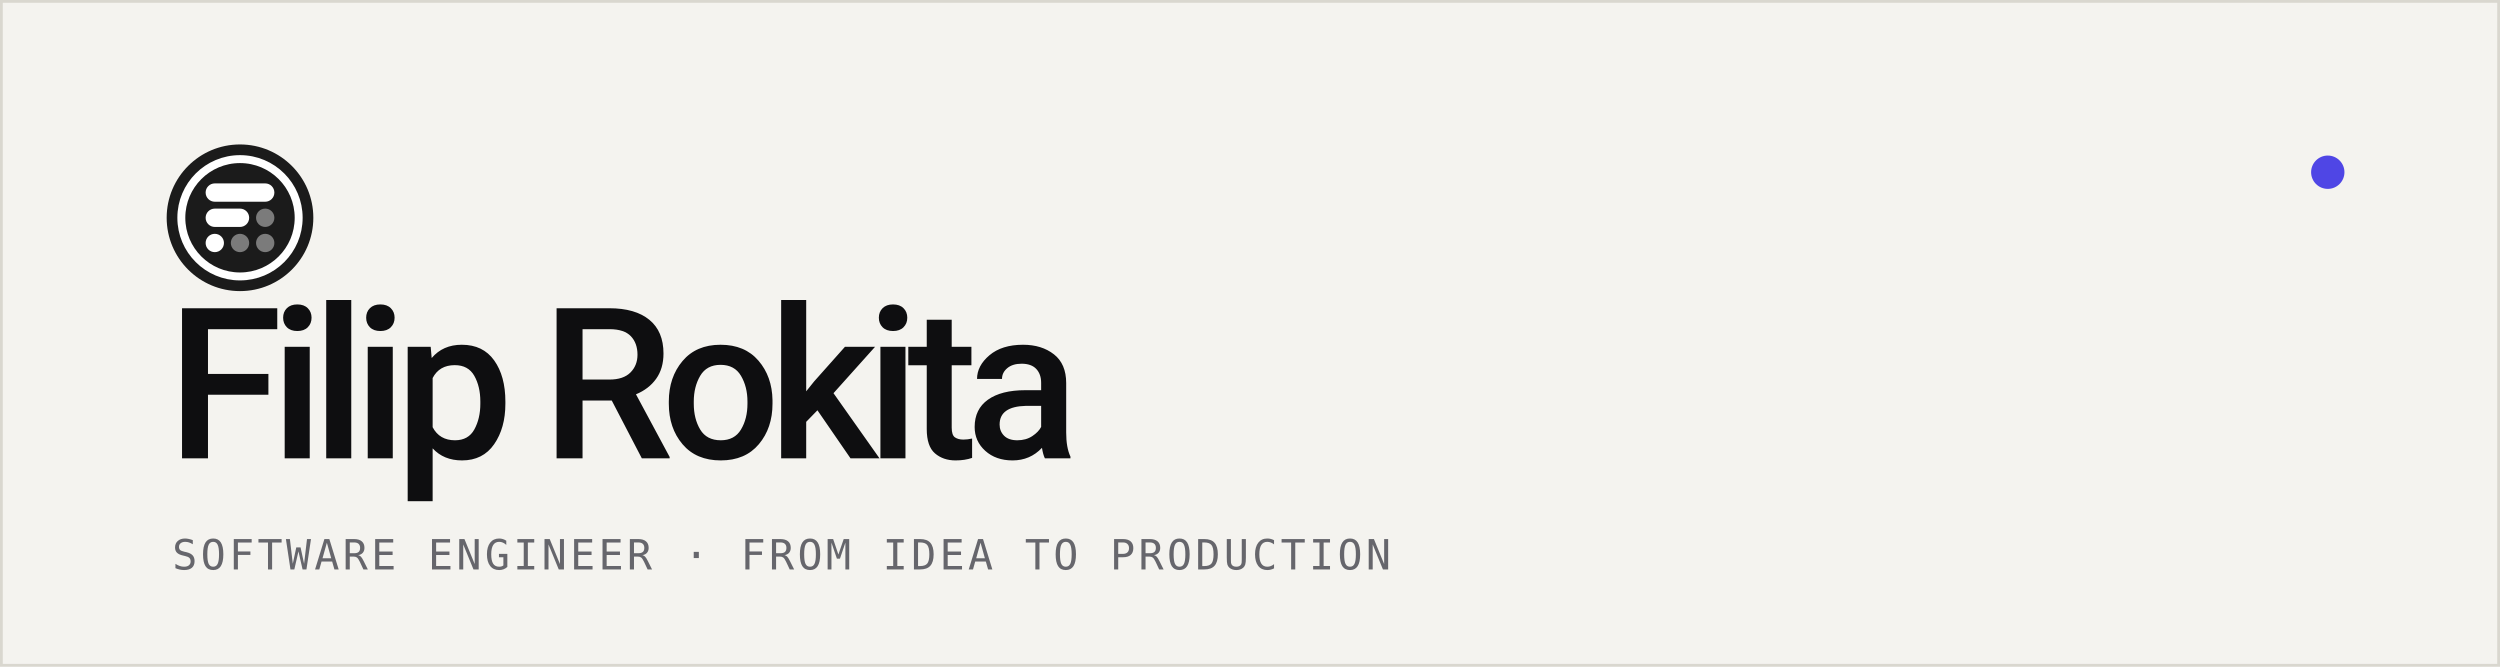
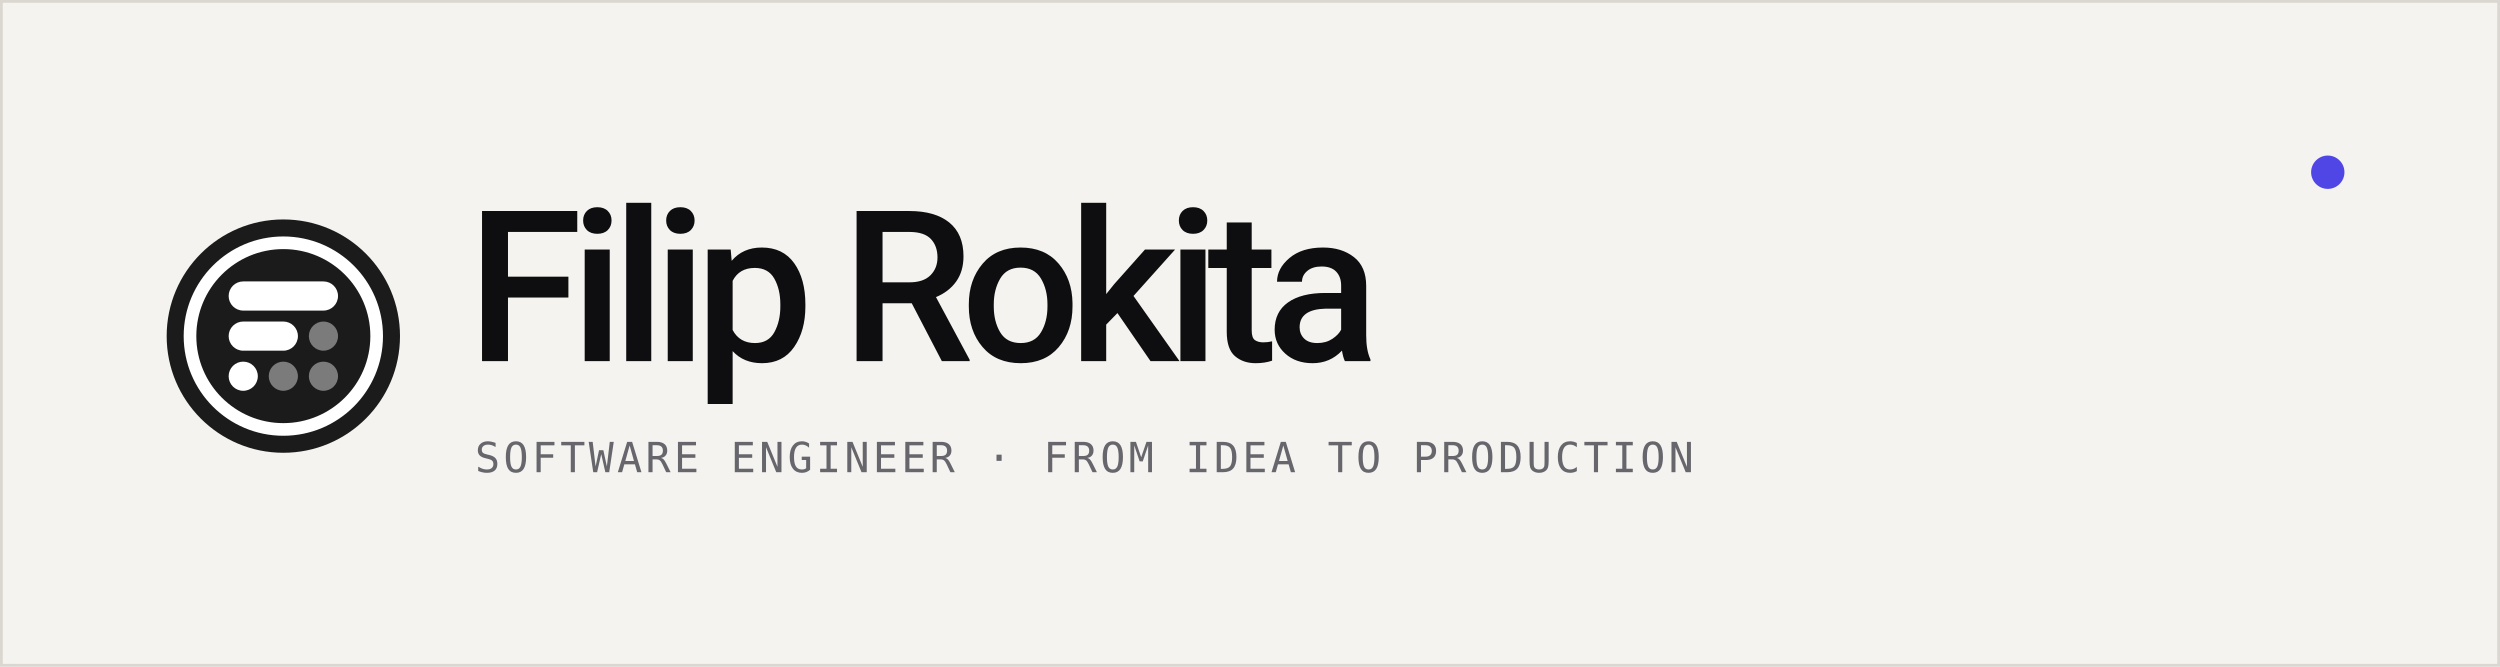
<svg xmlns="http://www.w3.org/2000/svg" width="900" height="240" viewBox="0 0 900 240" role="img" aria-label="Filip Rokita, software engineer">
  <rect width="900" height="240" fill="#f4f3ef" />
  <rect x=".5" y=".5" width="899" height="239" fill="none" stroke="#d9d7cf" />
-   <g transform="translate(60 52) scale(1.1)">
+   <g transform="translate(60 79) scale(1.75)">
    <circle cx="24" cy="24" r="24" fill="#1b1b1b" />
    <circle cx="24" cy="24" r="19.2" fill="none" stroke="#fff" stroke-width="2.6" />
    <g transform="translate(6 6) scale(.75)" fill="#fff">
      <rect x="9" y="9" width="30" height="8" rx="4" />
      <rect x="9" y="20" width="19" height="8" rx="4" />
      <circle cx="35" cy="24" r="4" opacity=".42" />
      <circle cx="13" cy="35" r="4" />
      <circle cx="24" cy="35" r="4" opacity=".42" />
      <circle cx="35" cy="35" r="4" opacity=".42" />
    </g>
  </g>
-   <text x="60" y="165" font-family="Geist, ui-sans-serif, system-ui, -apple-system, 'Segoe UI', Roboto, sans-serif" font-size="76" font-weight="560" letter-spacing="-4.5" fill="#0e0e10">Filip Rokita</text>
-   <text x="62" y="205" font-family="ui-monospace, SFMono-Regular, Menlo, monospace" font-size="15" letter-spacing="1.2" fill="#66666c">SOFTWARE ENGINEER · FROM IDEA TO PRODUCTION</text>
+   <text x="168" y="130" font-family="Geist, ui-sans-serif, system-ui, -apple-system, 'Segoe UI', Roboto, sans-serif" font-size="76" font-weight="560" letter-spacing="-4.5" fill="#0e0e10">Filip Rokita</text>
+   <text x="171" y="170" font-family="ui-monospace, SFMono-Regular, Menlo, monospace" font-size="15" letter-spacing="1.2" fill="#66666c">SOFTWARE ENGINEER · FROM IDEA TO PRODUCTION</text>
  <circle cx="838" cy="62" r="6" fill="#4f46e5" />
</svg>
